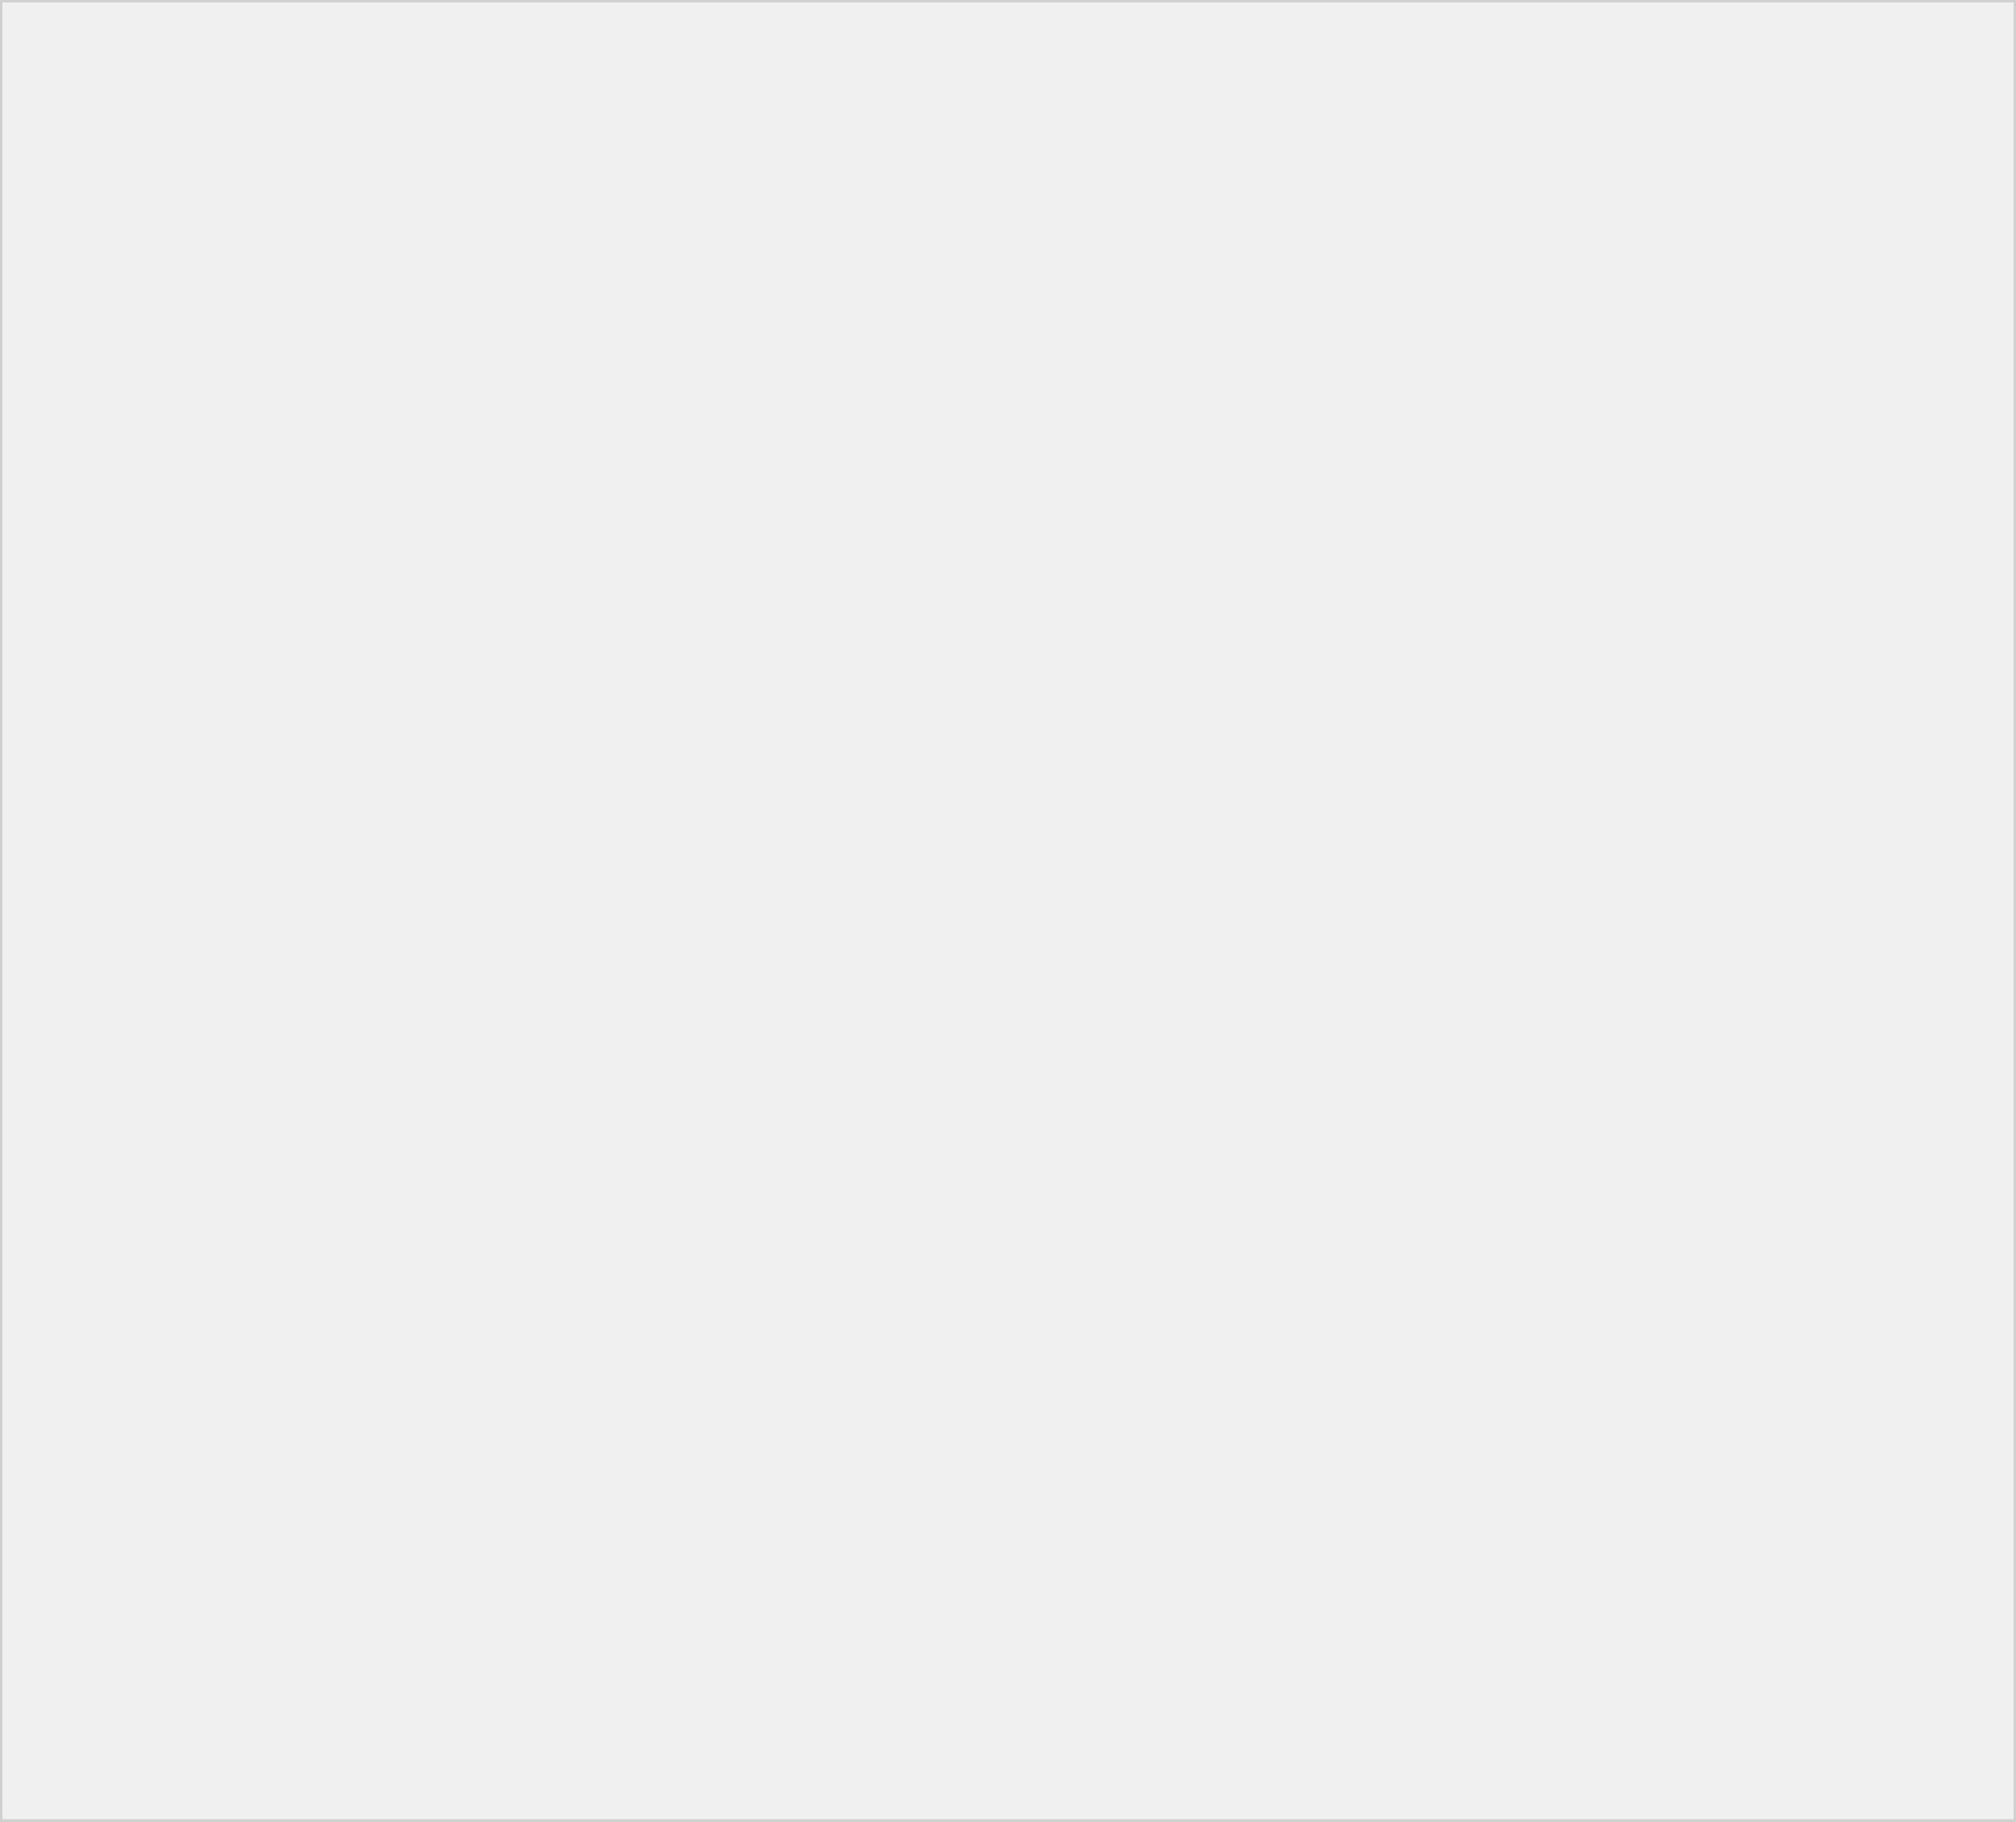
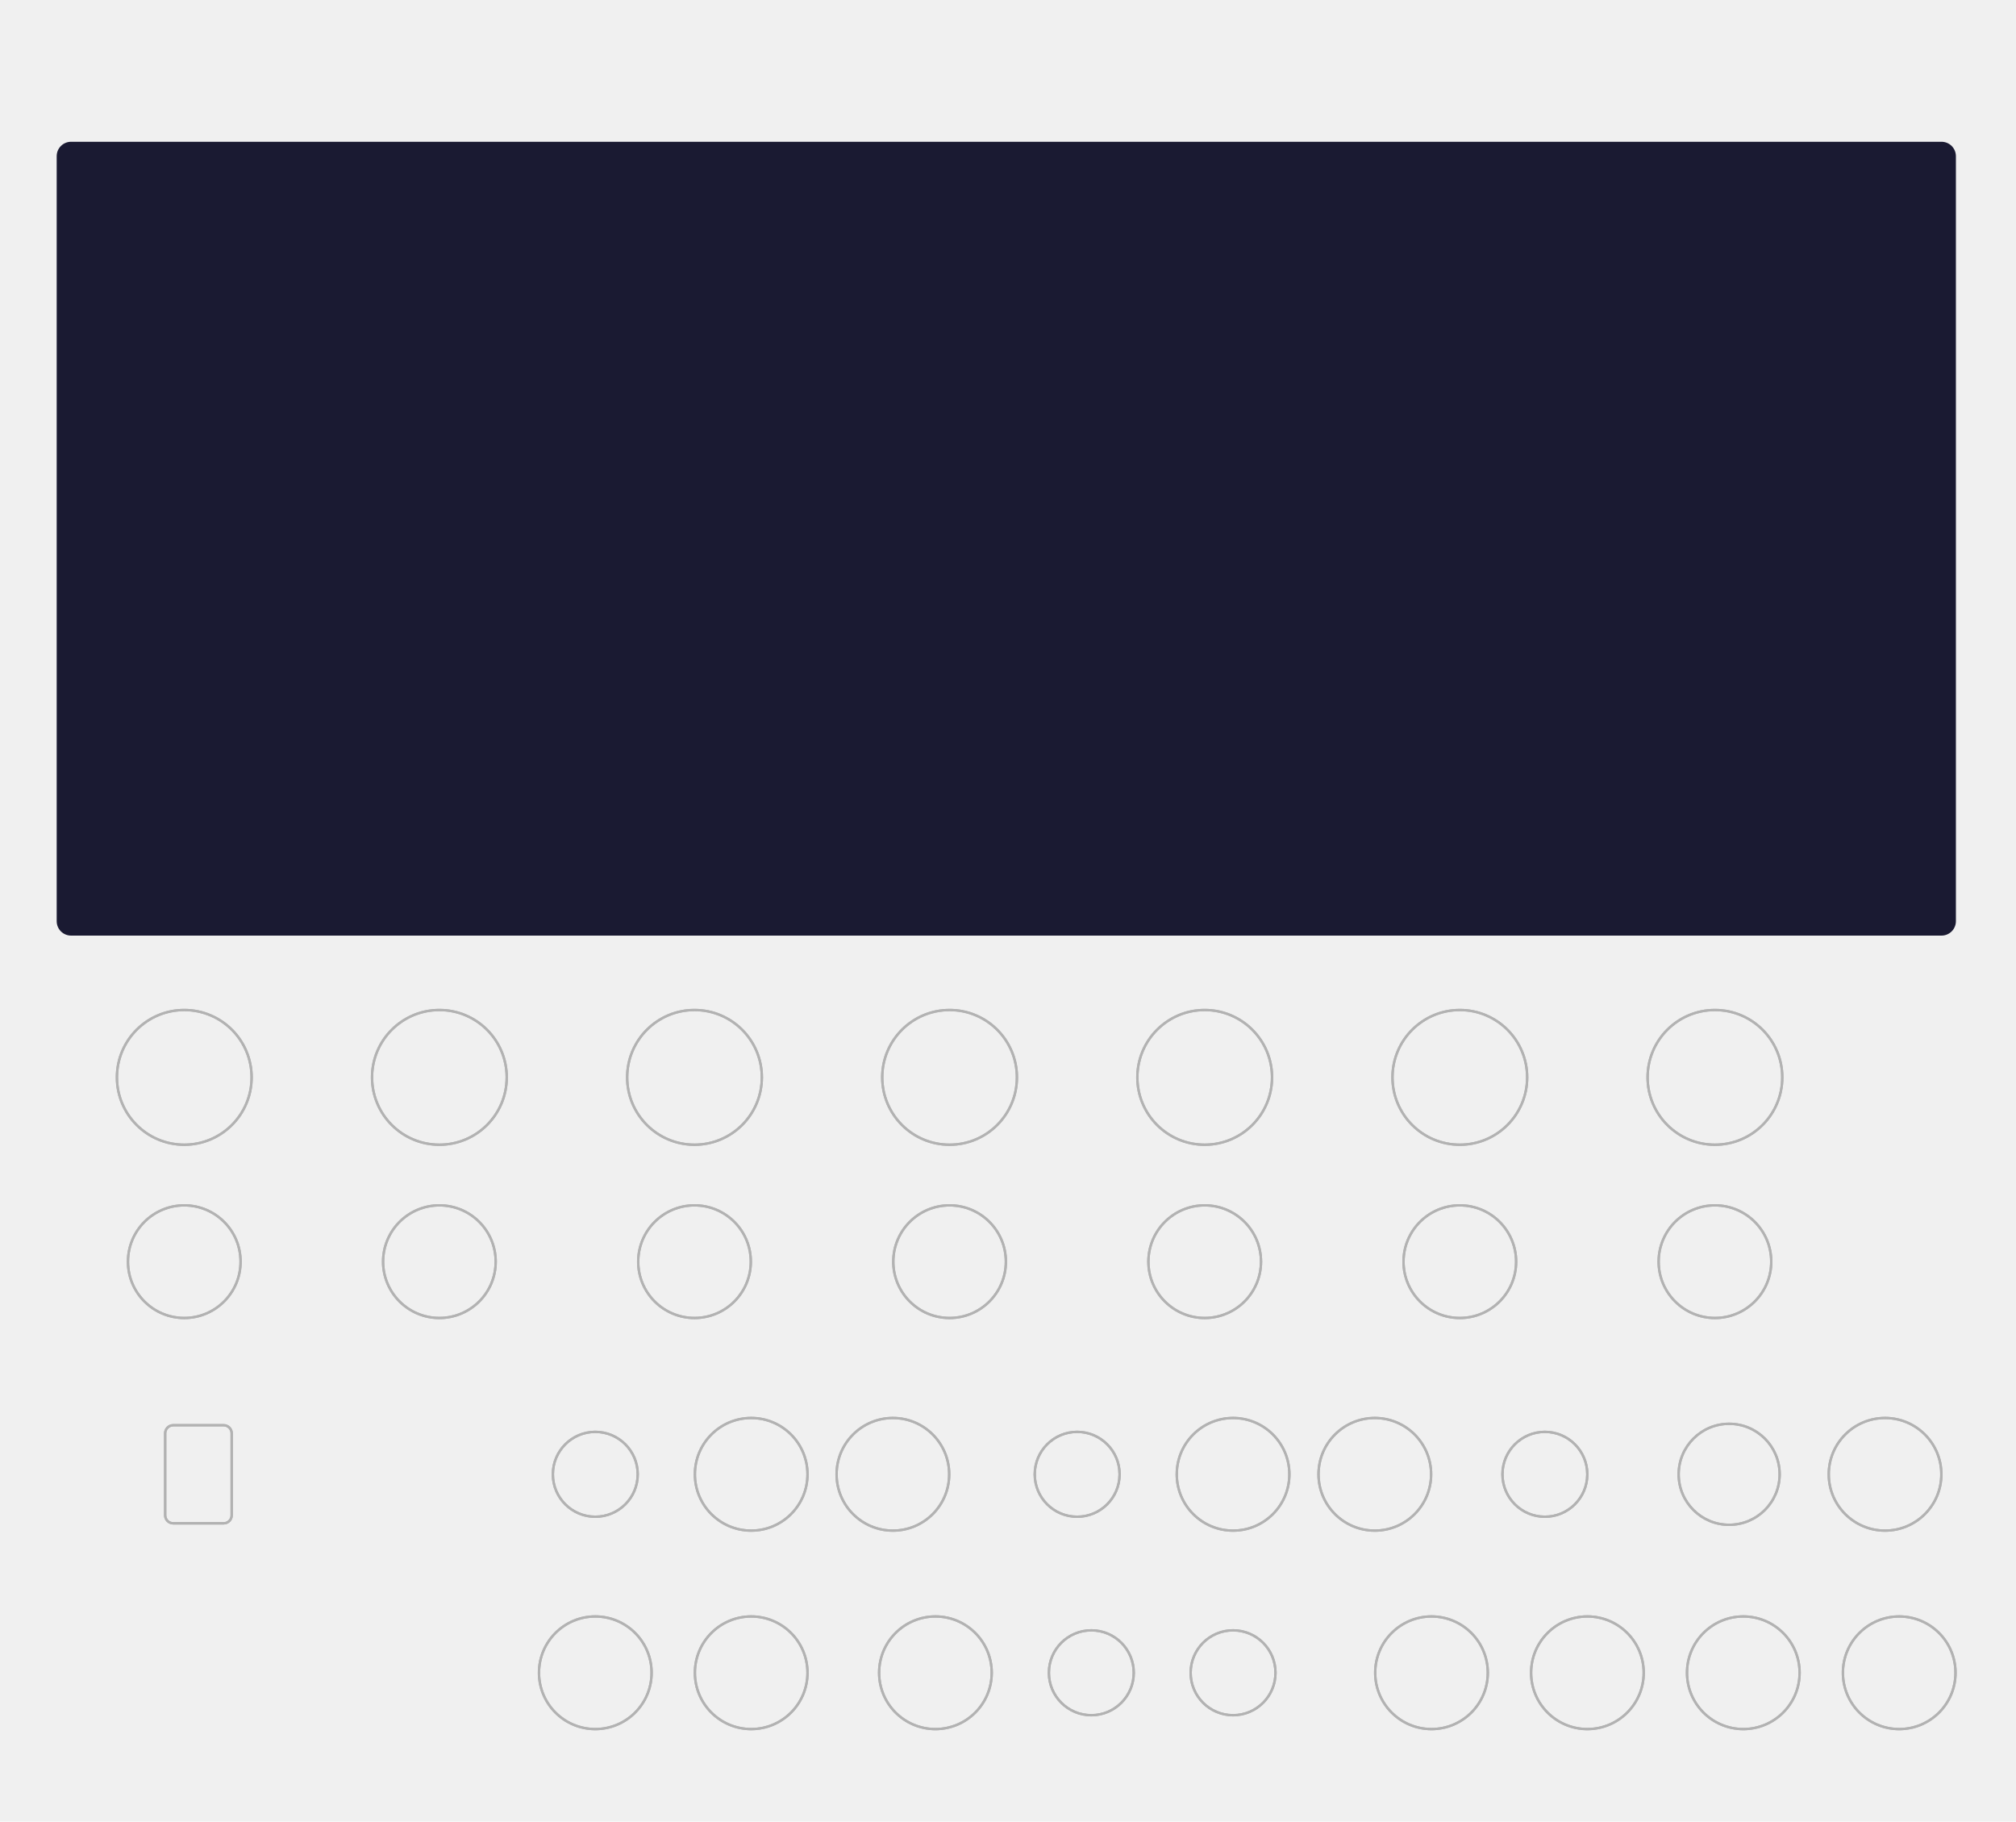
- <svg xmlns="http://www.w3.org/2000/svg" width="142.24mm" height="128.5mm" viewBox="0 0 420 379.43">
-   <rect width="420" height="379.43" fill="#f0f0f0" />
-   <rect x="0" y="0" width="420" height="379.43" fill="none" stroke="#d0d0d0" stroke-width="1" />
+ <svg xmlns="http://www.w3.org/2000/svg" width="142.24mm" height="128.50mm" viewBox="0 0 420.00 379.43">
+   <g id="Background">
+     <rect width="420.00" height="379.43" fill="#f0f0f0" />
+   </g>
+   <g id="Screens">
+     <rect x="11.81" y="29.53" width="395.67" height="165.35" rx="3" fill="#1a1a32" />
+   </g>
+   <g id="UI">
+     <circle cx="38.39" cy="224.41" r="14.03" fill="none" stroke="#b2b2b2" stroke-width=".5" />
+     <circle cx="91.54" cy="224.41" r="14.03" fill="none" stroke="#b2b2b2" stroke-width=".5" />
+     <circle cx="144.69" cy="224.41" r="14.03" fill="none" stroke="#b2b2b2" stroke-width=".5" />
+     <circle cx="197.83" cy="224.41" r="14.03" fill="none" stroke="#b2b2b2" stroke-width=".5" />
+     <circle cx="250.98" cy="224.41" r="14.03" fill="none" stroke="#b2b2b2" stroke-width=".5" />
+     <circle cx="304.13" cy="224.41" r="14.03" fill="none" stroke="#b2b2b2" stroke-width=".5" />
+     <circle cx="357.28" cy="224.41" r="14.03" fill="none" stroke="#b2b2b2" stroke-width=".5" />
+     <circle cx="38.39" cy="262.80" r="11.73" fill="none" stroke="#b2b2b2" stroke-width=".5" />
+     <circle cx="91.54" cy="262.80" r="11.73" fill="none" stroke="#b2b2b2" stroke-width=".5" />
+     <circle cx="144.69" cy="262.80" r="11.73" fill="none" stroke="#b2b2b2" stroke-width=".5" />
+     <circle cx="197.83" cy="262.80" r="11.73" fill="none" stroke="#b2b2b2" stroke-width=".5" />
+     <circle cx="250.98" cy="262.80" r="11.73" fill="none" stroke="#b2b2b2" stroke-width=".5" />
+     <circle cx="304.13" cy="262.80" r="11.73" fill="none" stroke="#b2b2b2" stroke-width=".5" />
+     <circle cx="357.28" cy="262.80" r="11.73" fill="none" stroke="#b2b2b2" stroke-width=".5" />
+     <circle cx="124.02" cy="307.09" r="8.84" fill="none" stroke="#b2b2b2" stroke-width=".5" />
+     <circle cx="156.50" cy="307.09" r="11.73" fill="none" stroke="#b2b2b2" stroke-width=".5" />
+     <circle cx="186.02" cy="307.09" r="11.73" fill="none" stroke="#b2b2b2" stroke-width=".5" />
+     <circle cx="224.41" cy="307.09" r="8.84" fill="none" stroke="#b2b2b2" stroke-width=".5" />
+     <circle cx="256.89" cy="307.09" r="11.73" fill="none" stroke="#b2b2b2" stroke-width=".5" />
+     <circle cx="286.42" cy="307.09" r="11.73" fill="none" stroke="#b2b2b2" stroke-width=".5" />
+     <circle cx="321.85" cy="307.09" r="8.84" fill="none" stroke="#b2b2b2" stroke-width=".5" />
+     <rect x="34.41" y="296.87" width="13.86" height="20.43" rx="1.68" fill="none" stroke="#b2b2b2" stroke-width=".5" />
+     <circle cx="360.24" cy="307.09" r="10.52" fill="none" stroke="#b2b2b2" stroke-width=".5" />
+     <circle cx="392.72" cy="307.09" r="11.73" fill="none" stroke="#b2b2b2" stroke-width=".5" />
+     <circle cx="124.02" cy="348.43" r="11.73" fill="none" stroke="#b2b2b2" stroke-width=".5" />
+     <circle cx="156.50" cy="348.43" r="11.73" fill="none" stroke="#b2b2b2" stroke-width=".5" />
+     <circle cx="194.88" cy="348.43" r="11.73" fill="none" stroke="#b2b2b2" stroke-width=".5" />
+     <circle cx="227.36" cy="348.43" r="8.84" fill="none" stroke="#b2b2b2" stroke-width=".5" />
+     <circle cx="256.89" cy="348.43" r="8.84" fill="none" stroke="#b2b2b2" stroke-width=".5" />
+     <circle cx="298.23" cy="348.43" r="11.73" fill="none" stroke="#b2b2b2" stroke-width=".5" />
+     <circle cx="330.71" cy="348.43" r="11.73" fill="none" stroke="#b2b2b2" stroke-width=".5" />
+     <circle cx="363.19" cy="348.43" r="11.73" fill="none" stroke="#b2b2b2" stroke-width=".5" />
+     <circle cx="395.67" cy="348.43" r="11.73" fill="none" stroke="#b2b2b2" stroke-width=".5" />
+   </g>
+   <g id="Reticules">
+     <circle cx="38.39" cy="224.41" r="14.03" fill="none" stroke="#b2b2b2" stroke-width=".5" />
+     <circle cx="91.54" cy="224.41" r="14.03" fill="none" stroke="#b2b2b2" stroke-width=".5" />
+     <circle cx="144.69" cy="224.41" r="14.03" fill="none" stroke="#b2b2b2" stroke-width=".5" />
+     <circle cx="197.83" cy="224.41" r="14.03" fill="none" stroke="#b2b2b2" stroke-width=".5" />
+     <circle cx="250.98" cy="224.41" r="14.03" fill="none" stroke="#b2b2b2" stroke-width=".5" />
+     <circle cx="304.13" cy="224.41" r="14.03" fill="none" stroke="#b2b2b2" stroke-width=".5" />
+     <circle cx="357.28" cy="224.41" r="14.03" fill="none" stroke="#b2b2b2" stroke-width=".5" />
+     <circle cx="38.39" cy="262.80" r="11.73" fill="none" stroke="#b2b2b2" stroke-width=".5" />
+     <circle cx="91.54" cy="262.80" r="11.73" fill="none" stroke="#b2b2b2" stroke-width=".5" />
+     <circle cx="144.69" cy="262.80" r="11.73" fill="none" stroke="#b2b2b2" stroke-width=".5" />
+     <circle cx="197.83" cy="262.80" r="11.73" fill="none" stroke="#b2b2b2" stroke-width=".5" />
+     <circle cx="250.98" cy="262.80" r="11.73" fill="none" stroke="#b2b2b2" stroke-width=".5" />
+     <circle cx="304.13" cy="262.80" r="11.73" fill="none" stroke="#b2b2b2" stroke-width=".5" />
+     <circle cx="357.28" cy="262.80" r="11.73" fill="none" stroke="#b2b2b2" stroke-width=".5" />
+     <circle cx="124.02" cy="307.09" r="8.84" fill="none" stroke="#b2b2b2" stroke-width=".5" />
+     <circle cx="156.50" cy="307.09" r="11.73" fill="none" stroke="#b2b2b2" stroke-width=".5" />
+     <circle cx="186.02" cy="307.09" r="11.73" fill="none" stroke="#b2b2b2" stroke-width=".5" />
+     <circle cx="224.41" cy="307.09" r="8.84" fill="none" stroke="#b2b2b2" stroke-width=".5" />
+     <circle cx="256.89" cy="307.09" r="11.73" fill="none" stroke="#b2b2b2" stroke-width=".5" />
+     <circle cx="286.42" cy="307.09" r="11.73" fill="none" stroke="#b2b2b2" stroke-width=".5" />
+     <circle cx="321.85" cy="307.09" r="8.84" fill="none" stroke="#b2b2b2" stroke-width=".5" />
+     <rect x="34.41" y="296.87" width="13.86" height="20.43" rx="1.68" fill="none" stroke="#b2b2b2" stroke-width=".5" />
+     <circle cx="360.24" cy="307.09" r="10.52" fill="none" stroke="#b2b2b2" stroke-width=".5" />
+     <circle cx="392.72" cy="307.09" r="11.73" fill="none" stroke="#b2b2b2" stroke-width=".5" />
+     <circle cx="124.02" cy="348.43" r="11.73" fill="none" stroke="#b2b2b2" stroke-width=".5" />
+     <circle cx="156.50" cy="348.43" r="11.73" fill="none" stroke="#b2b2b2" stroke-width=".5" />
+     <circle cx="194.88" cy="348.43" r="11.73" fill="none" stroke="#b2b2b2" stroke-width=".5" />
+     <circle cx="227.36" cy="348.43" r="8.84" fill="none" stroke="#b2b2b2" stroke-width=".5" />
+     <circle cx="256.89" cy="348.43" r="8.84" fill="none" stroke="#b2b2b2" stroke-width=".5" />
+     <circle cx="298.23" cy="348.43" r="11.73" fill="none" stroke="#b2b2b2" stroke-width=".5" />
+     <circle cx="330.71" cy="348.43" r="11.73" fill="none" stroke="#b2b2b2" stroke-width=".5" />
+     <circle cx="363.19" cy="348.43" r="11.73" fill="none" stroke="#b2b2b2" stroke-width=".5" />
+     <circle cx="395.67" cy="348.43" r="11.73" fill="none" stroke="#b2b2b2" stroke-width=".5" />
+   </g>
</svg>
